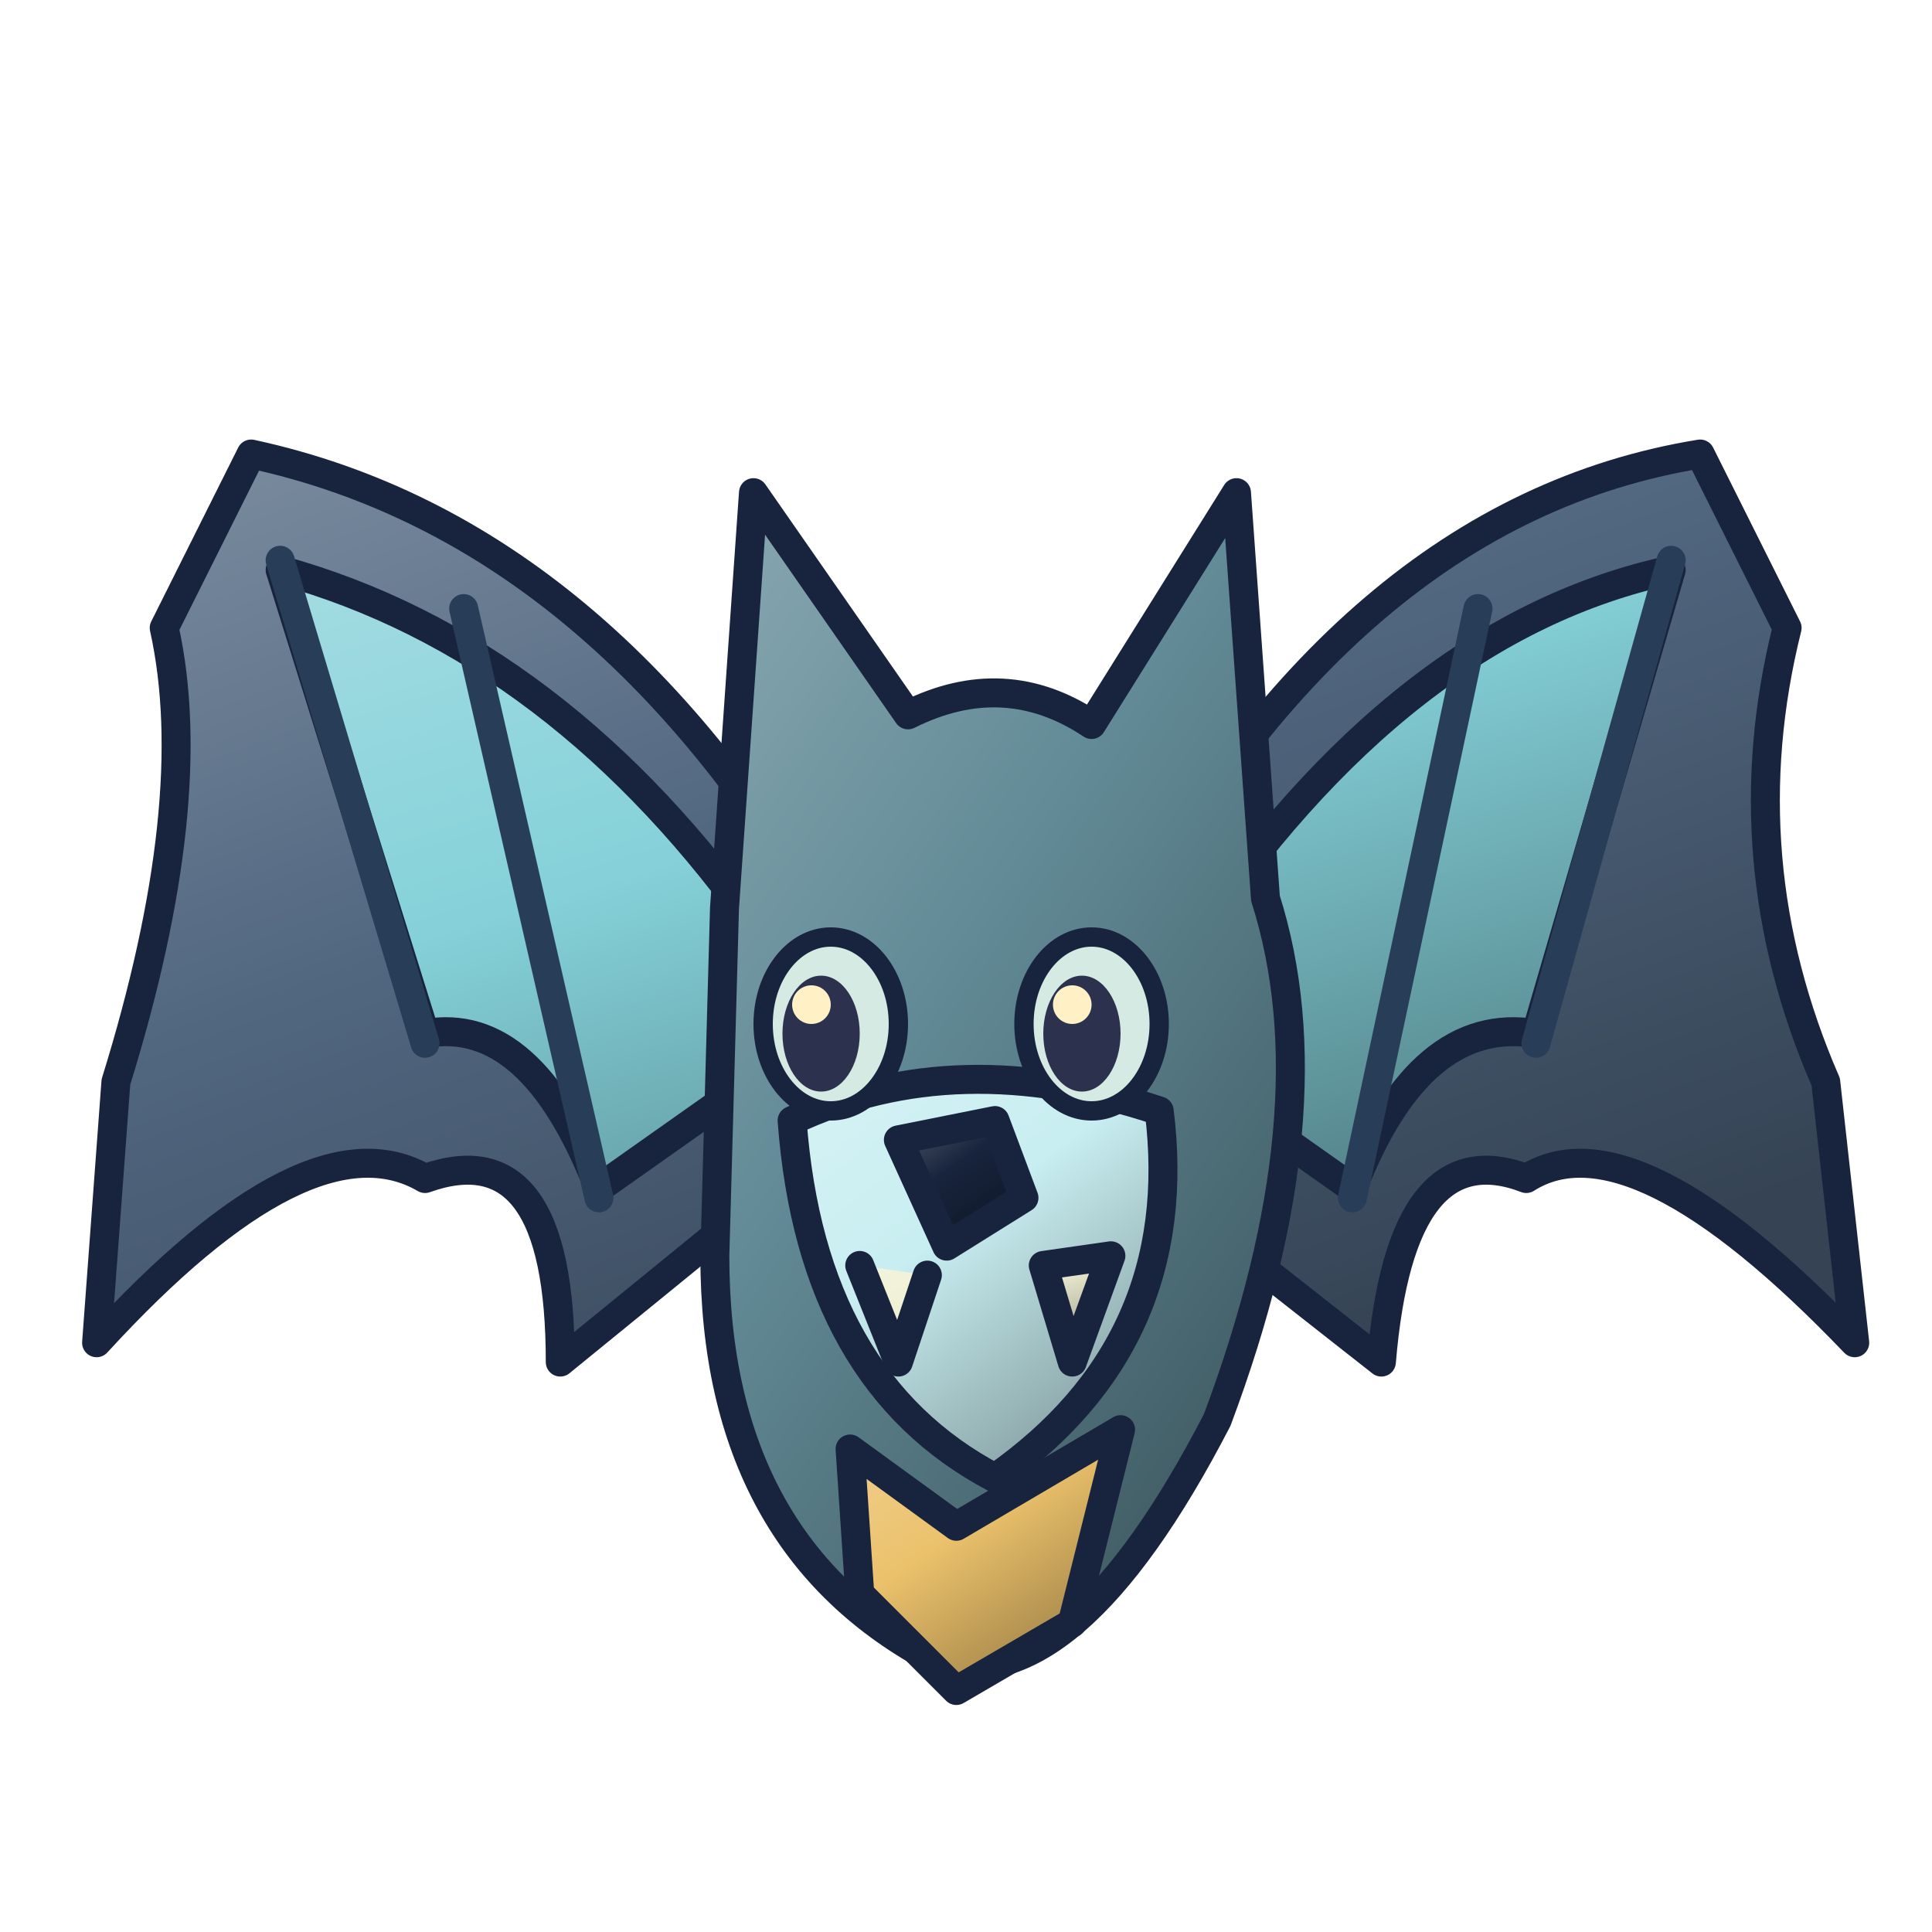
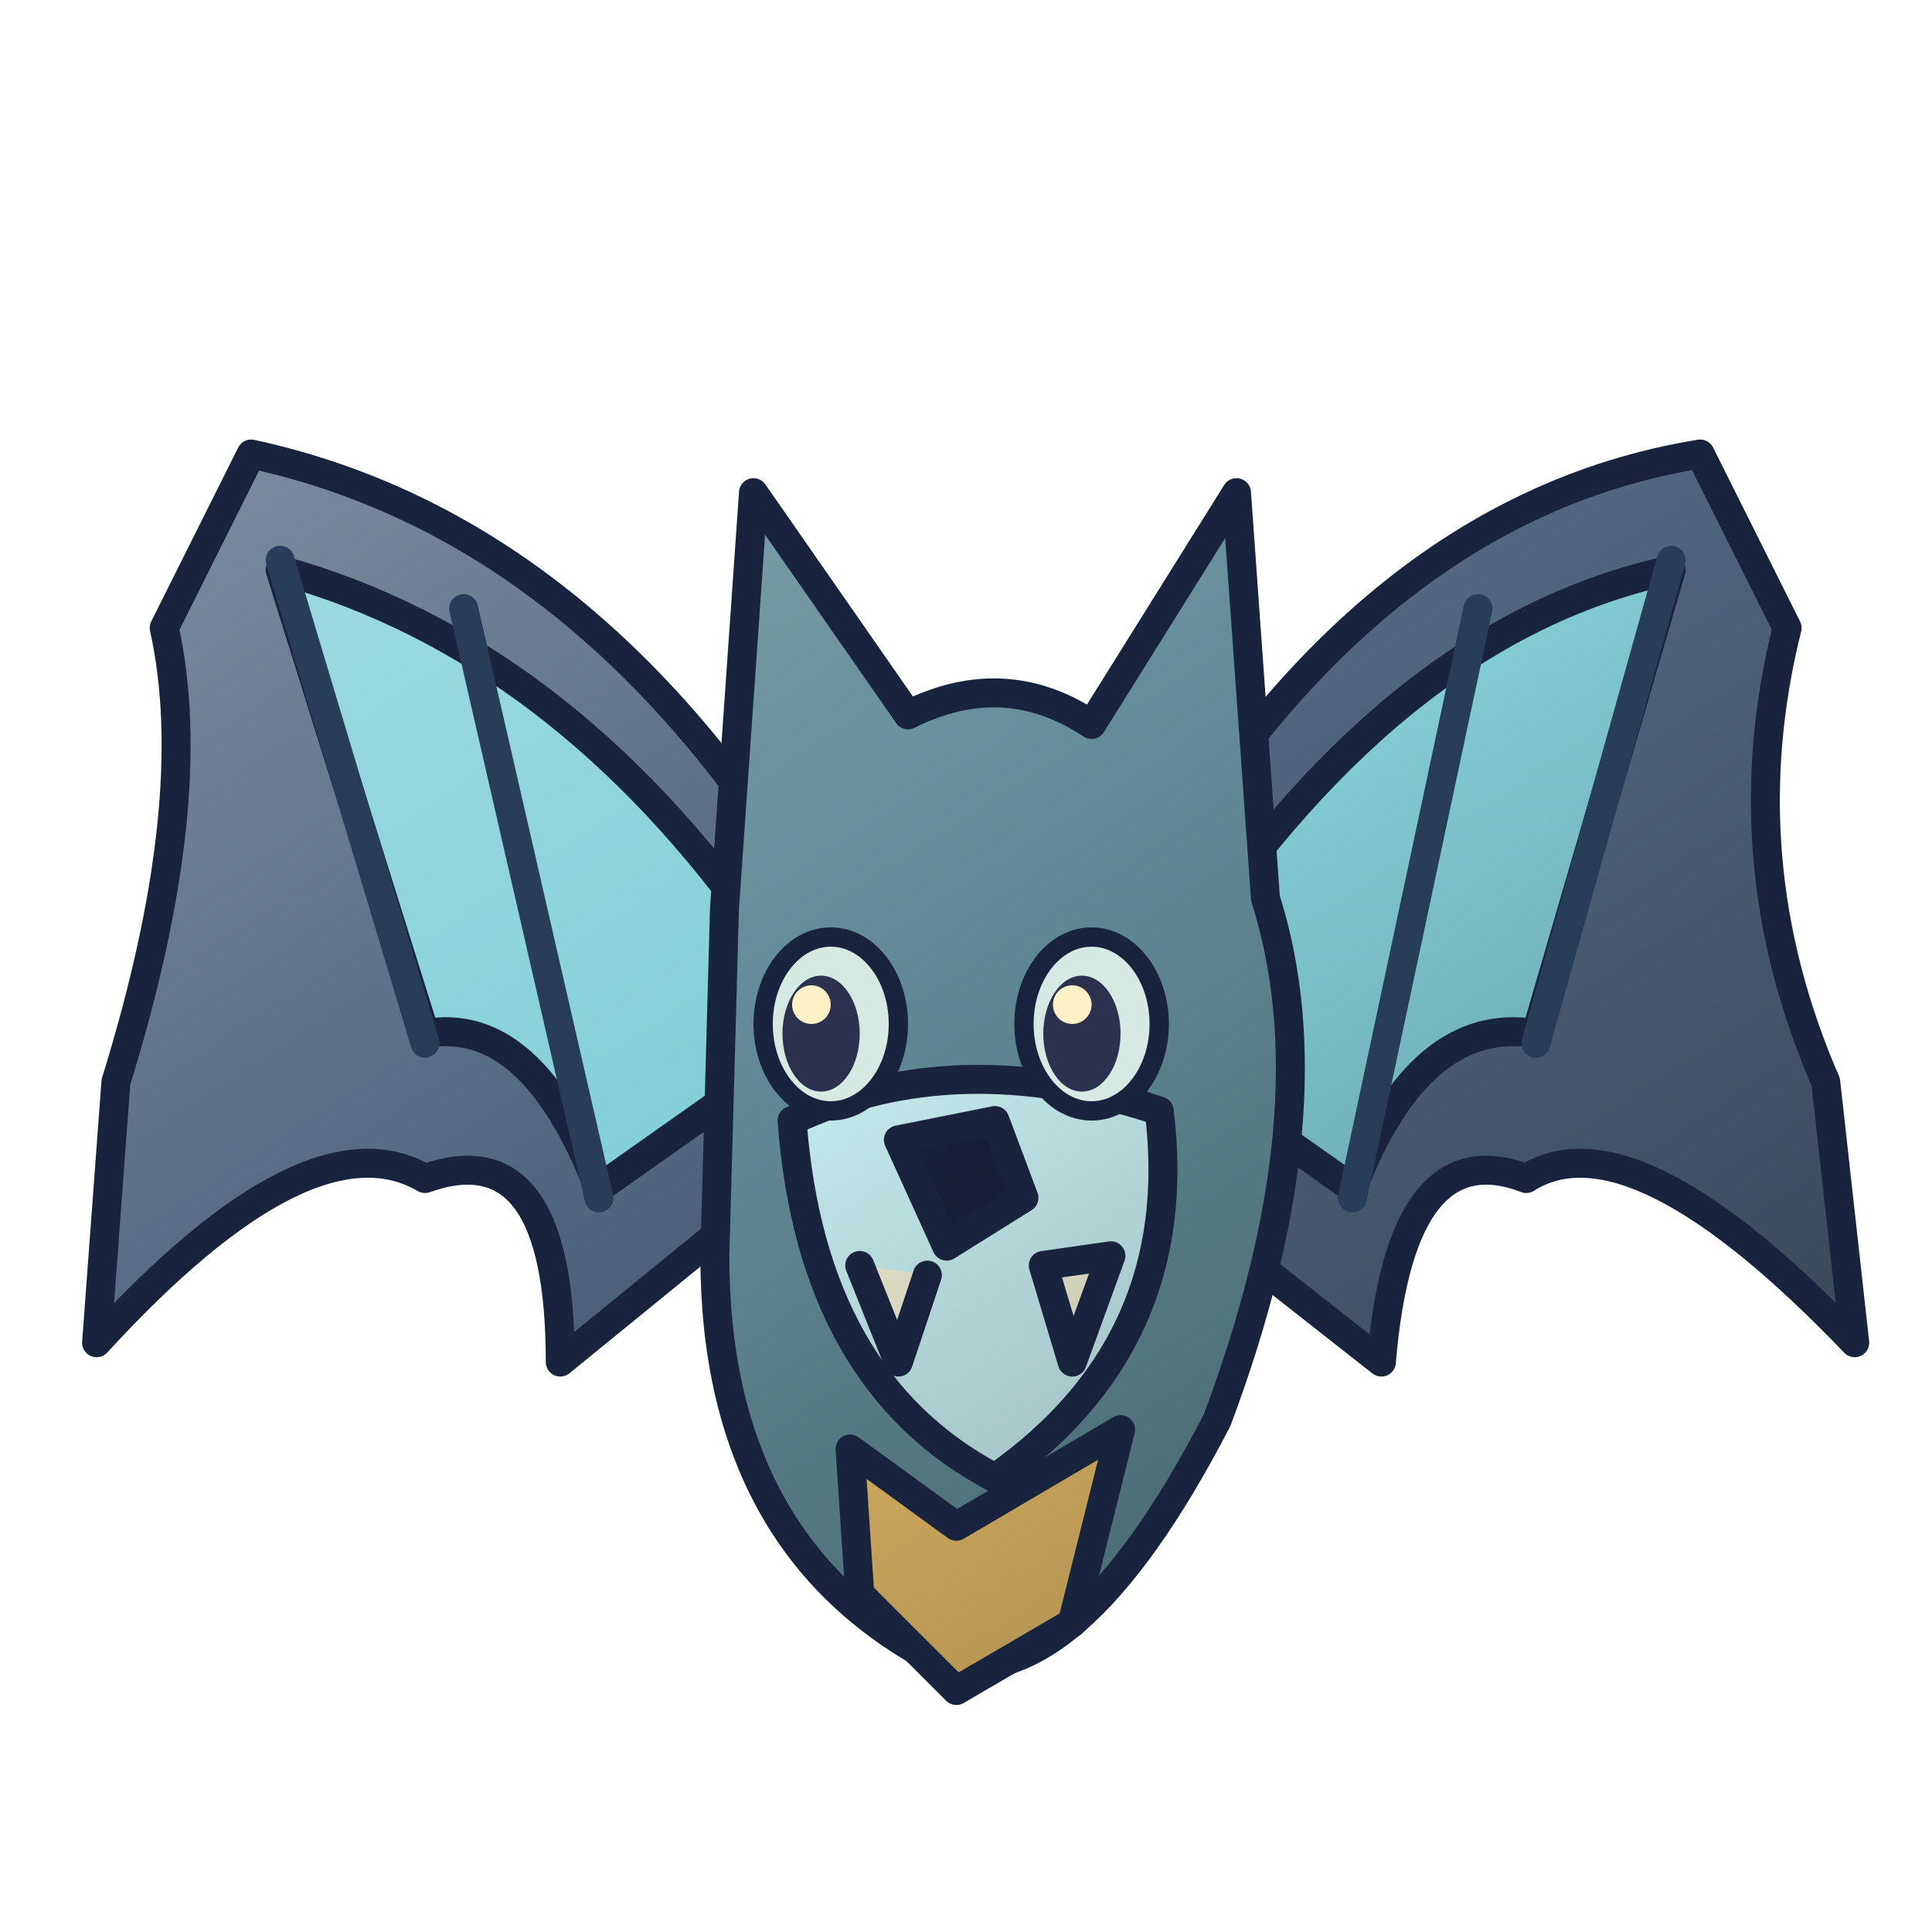
<svg xmlns="http://www.w3.org/2000/svg" width="256" height="256" viewBox="0 0 200 200">
  <defs>
-     <linearGradient id="shade0" x1="0" y1="0" x2=".7" y2="1">
+     <linearGradient id="shade0" gradientUnits="userSpaceOnUse" x1="40" y1="30" x2="145" y2="190">
      <stop stop-color="#525b6d" />
      <stop offset=".45" stop-color="#18243d" />
      <stop offset="1" stop-color="#0f1728" />
    </linearGradient>
-     <linearGradient id="shade1" x1="0" y1="0" x2=".7" y2="1">
+     <linearGradient id="shade1" gradientUnits="userSpaceOnUse" x1="40" y1="30" x2="145" y2="190">
      <stop stop-color="#7c8da0" />
      <stop offset=".45" stop-color="#516780" />
      <stop offset="1" stop-color="#354354" />
    </linearGradient>
-     <linearGradient id="shade2" x1="0" y1="0" x2=".7" y2="1">
+     <linearGradient id="shade2" gradientUnits="userSpaceOnUse" x1="40" y1="30" x2="145" y2="190">
      <stop stop-color="#89a8b1" />
      <stop offset=".45" stop-color="#628b97" />
      <stop offset="1" stop-color="#405b63" />
    </linearGradient>
-     <linearGradient id="shade3" x1="0" y1="0" x2=".7" y2="1">
+     <linearGradient id="shade3" gradientUnits="userSpaceOnUse" x1="40" y1="30" x2="145" y2="190">
      <stop stop-color="#a3dce2" />
      <stop offset=".45" stop-color="#85d1d9" />
      <stop offset="1" stop-color="#57898f" />
    </linearGradient>
-     <linearGradient id="shade4" x1="0" y1="0" x2=".7" y2="1">
+     <linearGradient id="shade4" gradientUnits="userSpaceOnUse" x1="40" y1="30" x2="145" y2="190">
      <stop stop-color="#d6f2f4" />
      <stop offset=".45" stop-color="#c8eef1" />
      <stop offset="1" stop-color="#849d9f" />
    </linearGradient>
-     <linearGradient id="shade5" x1="0" y1="0" x2=".7" y2="1">
+     <linearGradient id="shade5" gradientUnits="userSpaceOnUse" x1="40" y1="30" x2="145" y2="190">
      <stop stop-color="#f0d090" />
      <stop offset=".45" stop-color="#ebc16b" />
      <stop offset="1" stop-color="#9b7f46" />
    </linearGradient>
-     <linearGradient id="shade6" x1="0" y1="0" x2=".7" y2="1">
+     <linearGradient id="shade6" gradientUnits="userSpaceOnUse" x1="40" y1="30" x2="145" y2="190">
      <stop stop-color="#f3f4df" />
      <stop offset=".45" stop-color="#eff0d4" />
      <stop offset="1" stop-color="#9d9e8b" />
    </linearGradient>
  </defs>
  <g stroke="#18243d" stroke-width="3" stroke-linejoin="round" stroke-linecap="round">
    <path fill="url(#shade1)" d="M87 98Q63 55 26 47L17 65Q21 83 12 112L10 139Q32 115 44 122Q58 117 58 141L85 119ZM115 99Q139 53 176 47L185 65Q179 89 189 112L192 139Q169 115 158 122Q145 117 143 141L115 119Z" />
    <path fill="url(#shade3)" d="M79 97Q58 67 29 59L44 107Q55 105 62 123L79 111ZM123 98Q145 65 173 59L159 107Q147 105 140 123L123 111Z" />
    <path fill="none" stroke="#283e58" stroke-width="3" d="M29 58L44 108M48 63L62 124M173 58L159 108M153 63L140 124" />
    <path fill="url(#shade2)" d="M75 94L78 51L94 74Q104 69 113 75L128 51L131 93Q138 115 126 147Q111 176 97 172Q74 160 74 130Z" />
    <path fill="url(#shade4)" d="M82 116Q99 108 120 115Q123 139 103 153Q84 143 82 116Z" />
    <path fill="url(#shade0)" d="M93 118L103 116L106 124L98 129Z" />
    <path fill="url(#shade6)" d="M89 131L93 141L96 132M108 131L111 141L115 130Z" />
    <path fill="url(#shade5)" d="M88 150L99 158L116 148L111 168L99 175L89 165Z" />
    <ellipse cx="86" cy="106" rx="7" ry="9" fill="#d6eae4" stroke="#18243d" stroke-width="2" />
    <ellipse cx="85" cy="107" rx="4" ry="6" fill="#2c324d" stroke="none" />
    <circle cx="84" cy="104" r="2" fill="#fff1c5" stroke="none" />
    <ellipse cx="113" cy="106" rx="7" ry="9" fill="#d6eae4" stroke="#18243d" stroke-width="2" />
    <ellipse cx="112" cy="107" rx="4" ry="6" fill="#2c324d" stroke="none" />
    <circle cx="111" cy="104" r="2" fill="#fff1c5" stroke="none" />
  </g>
</svg>
